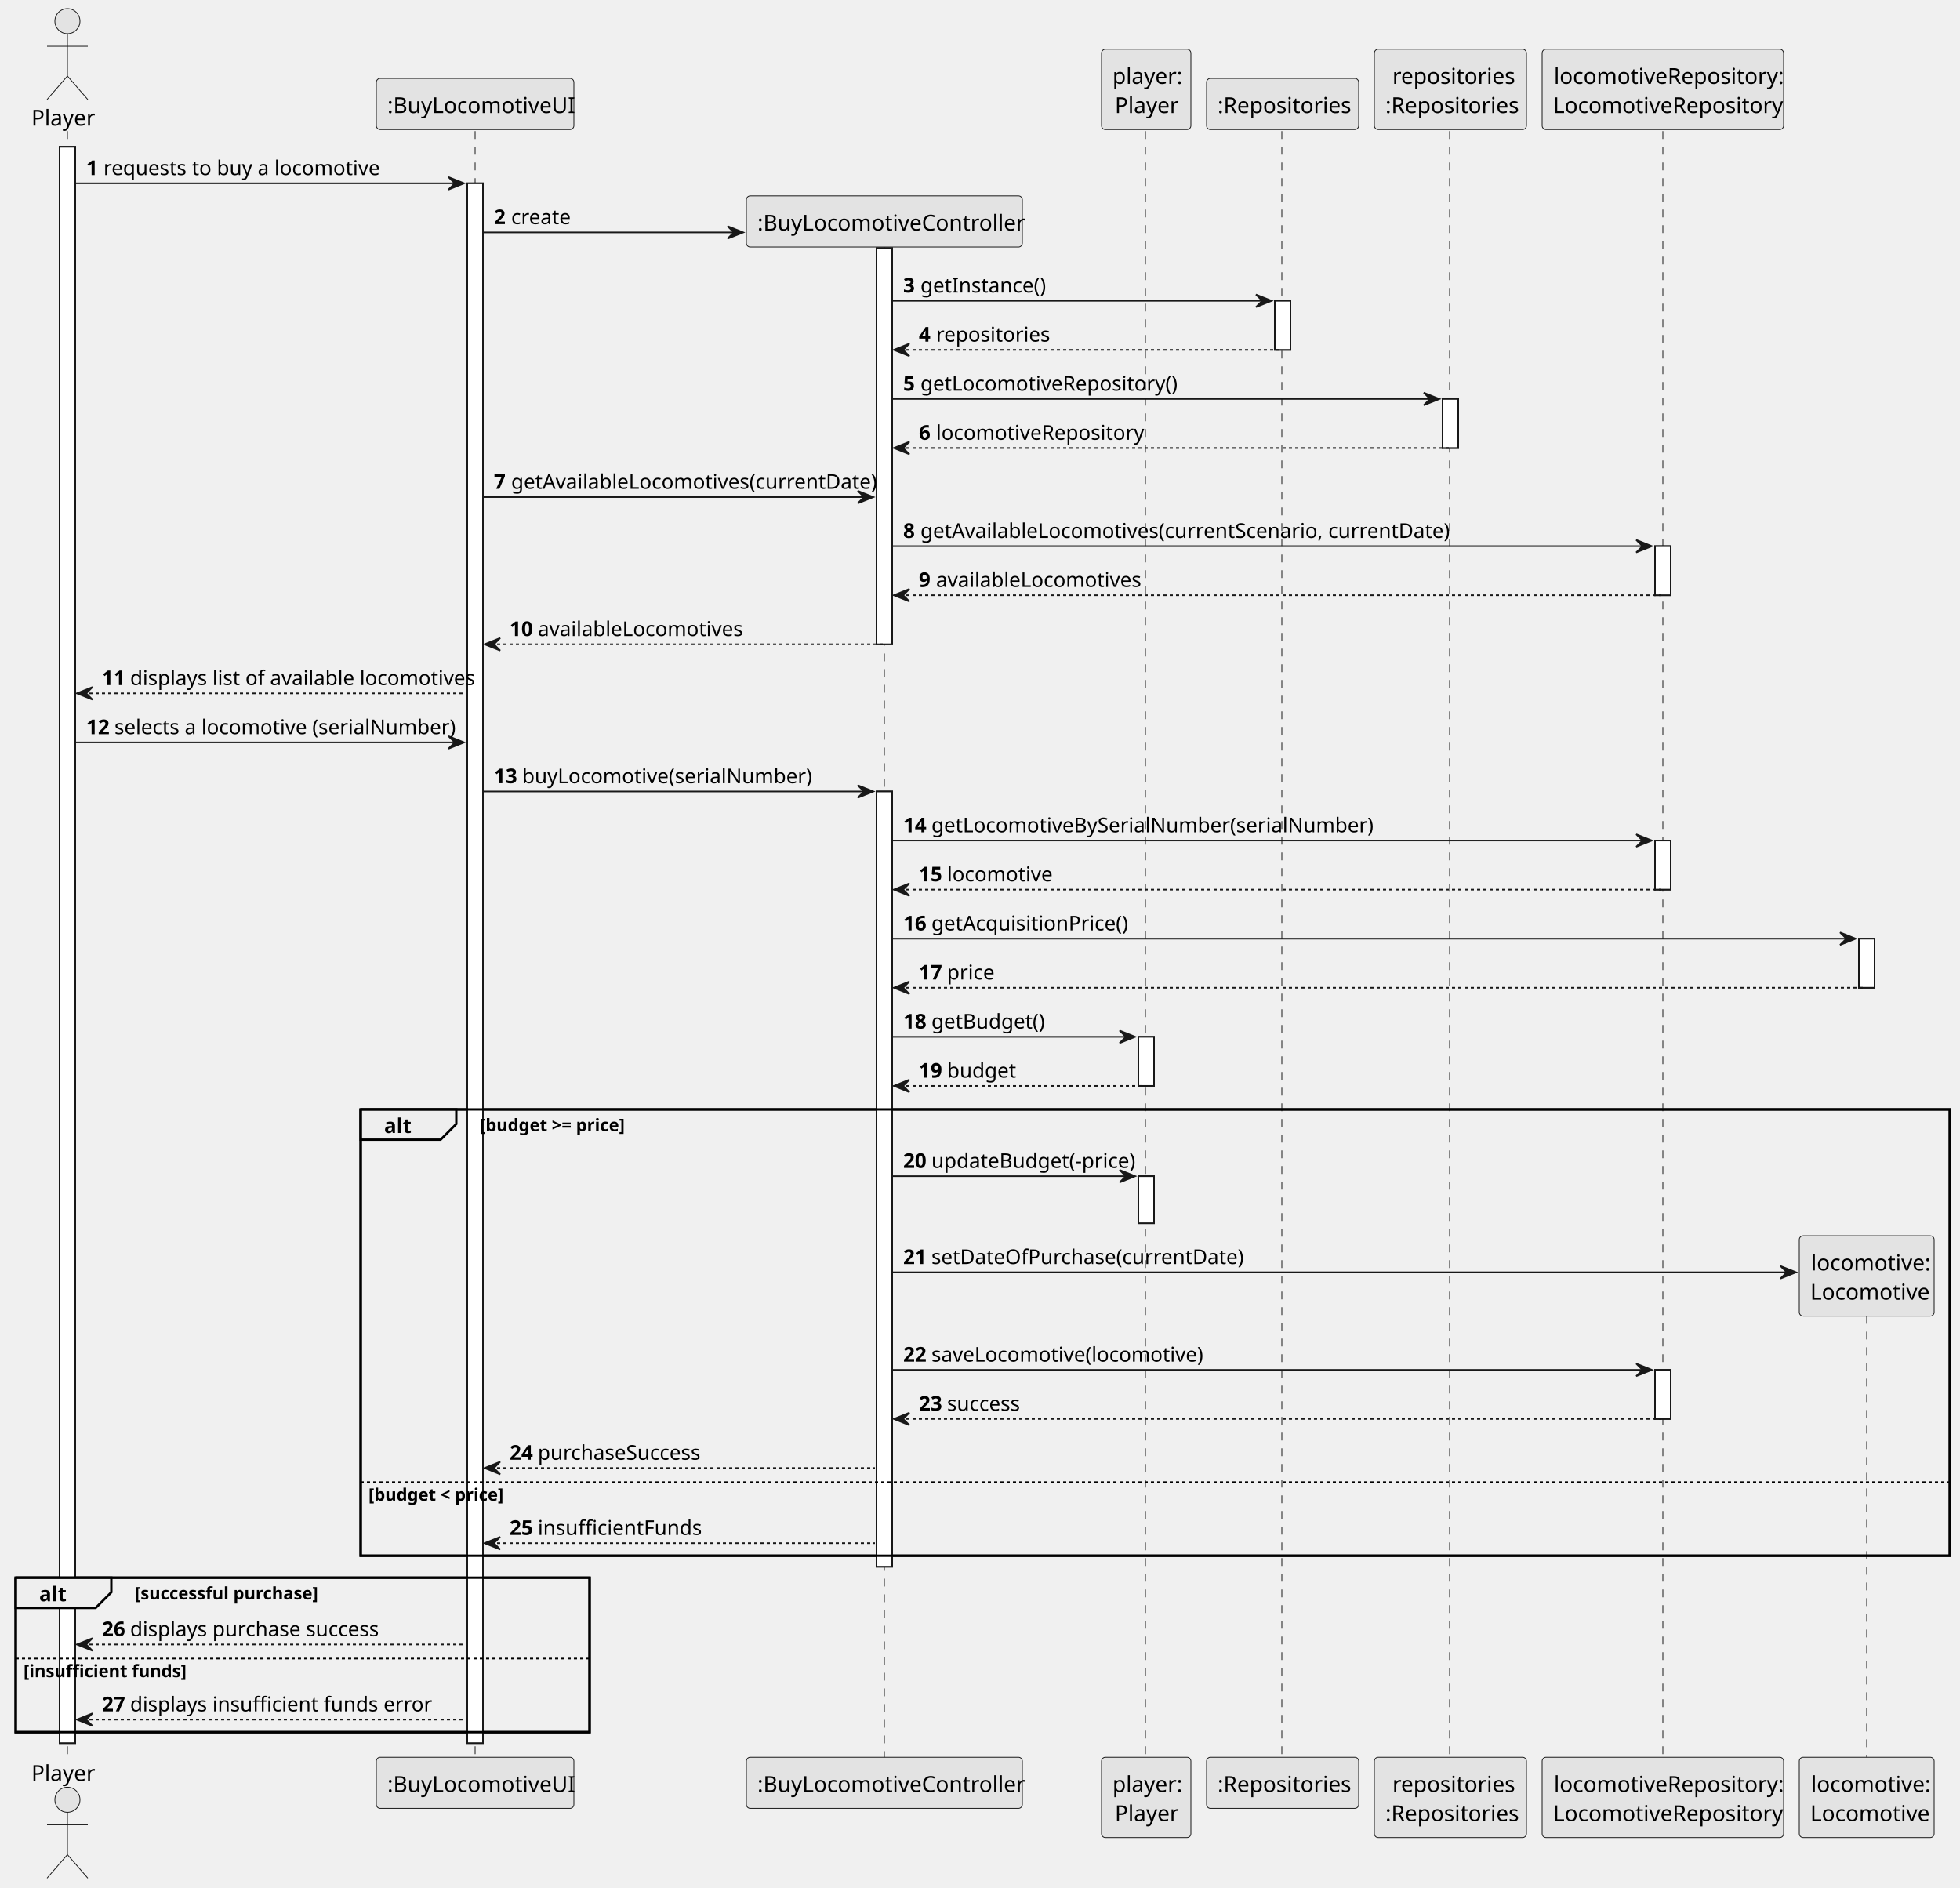
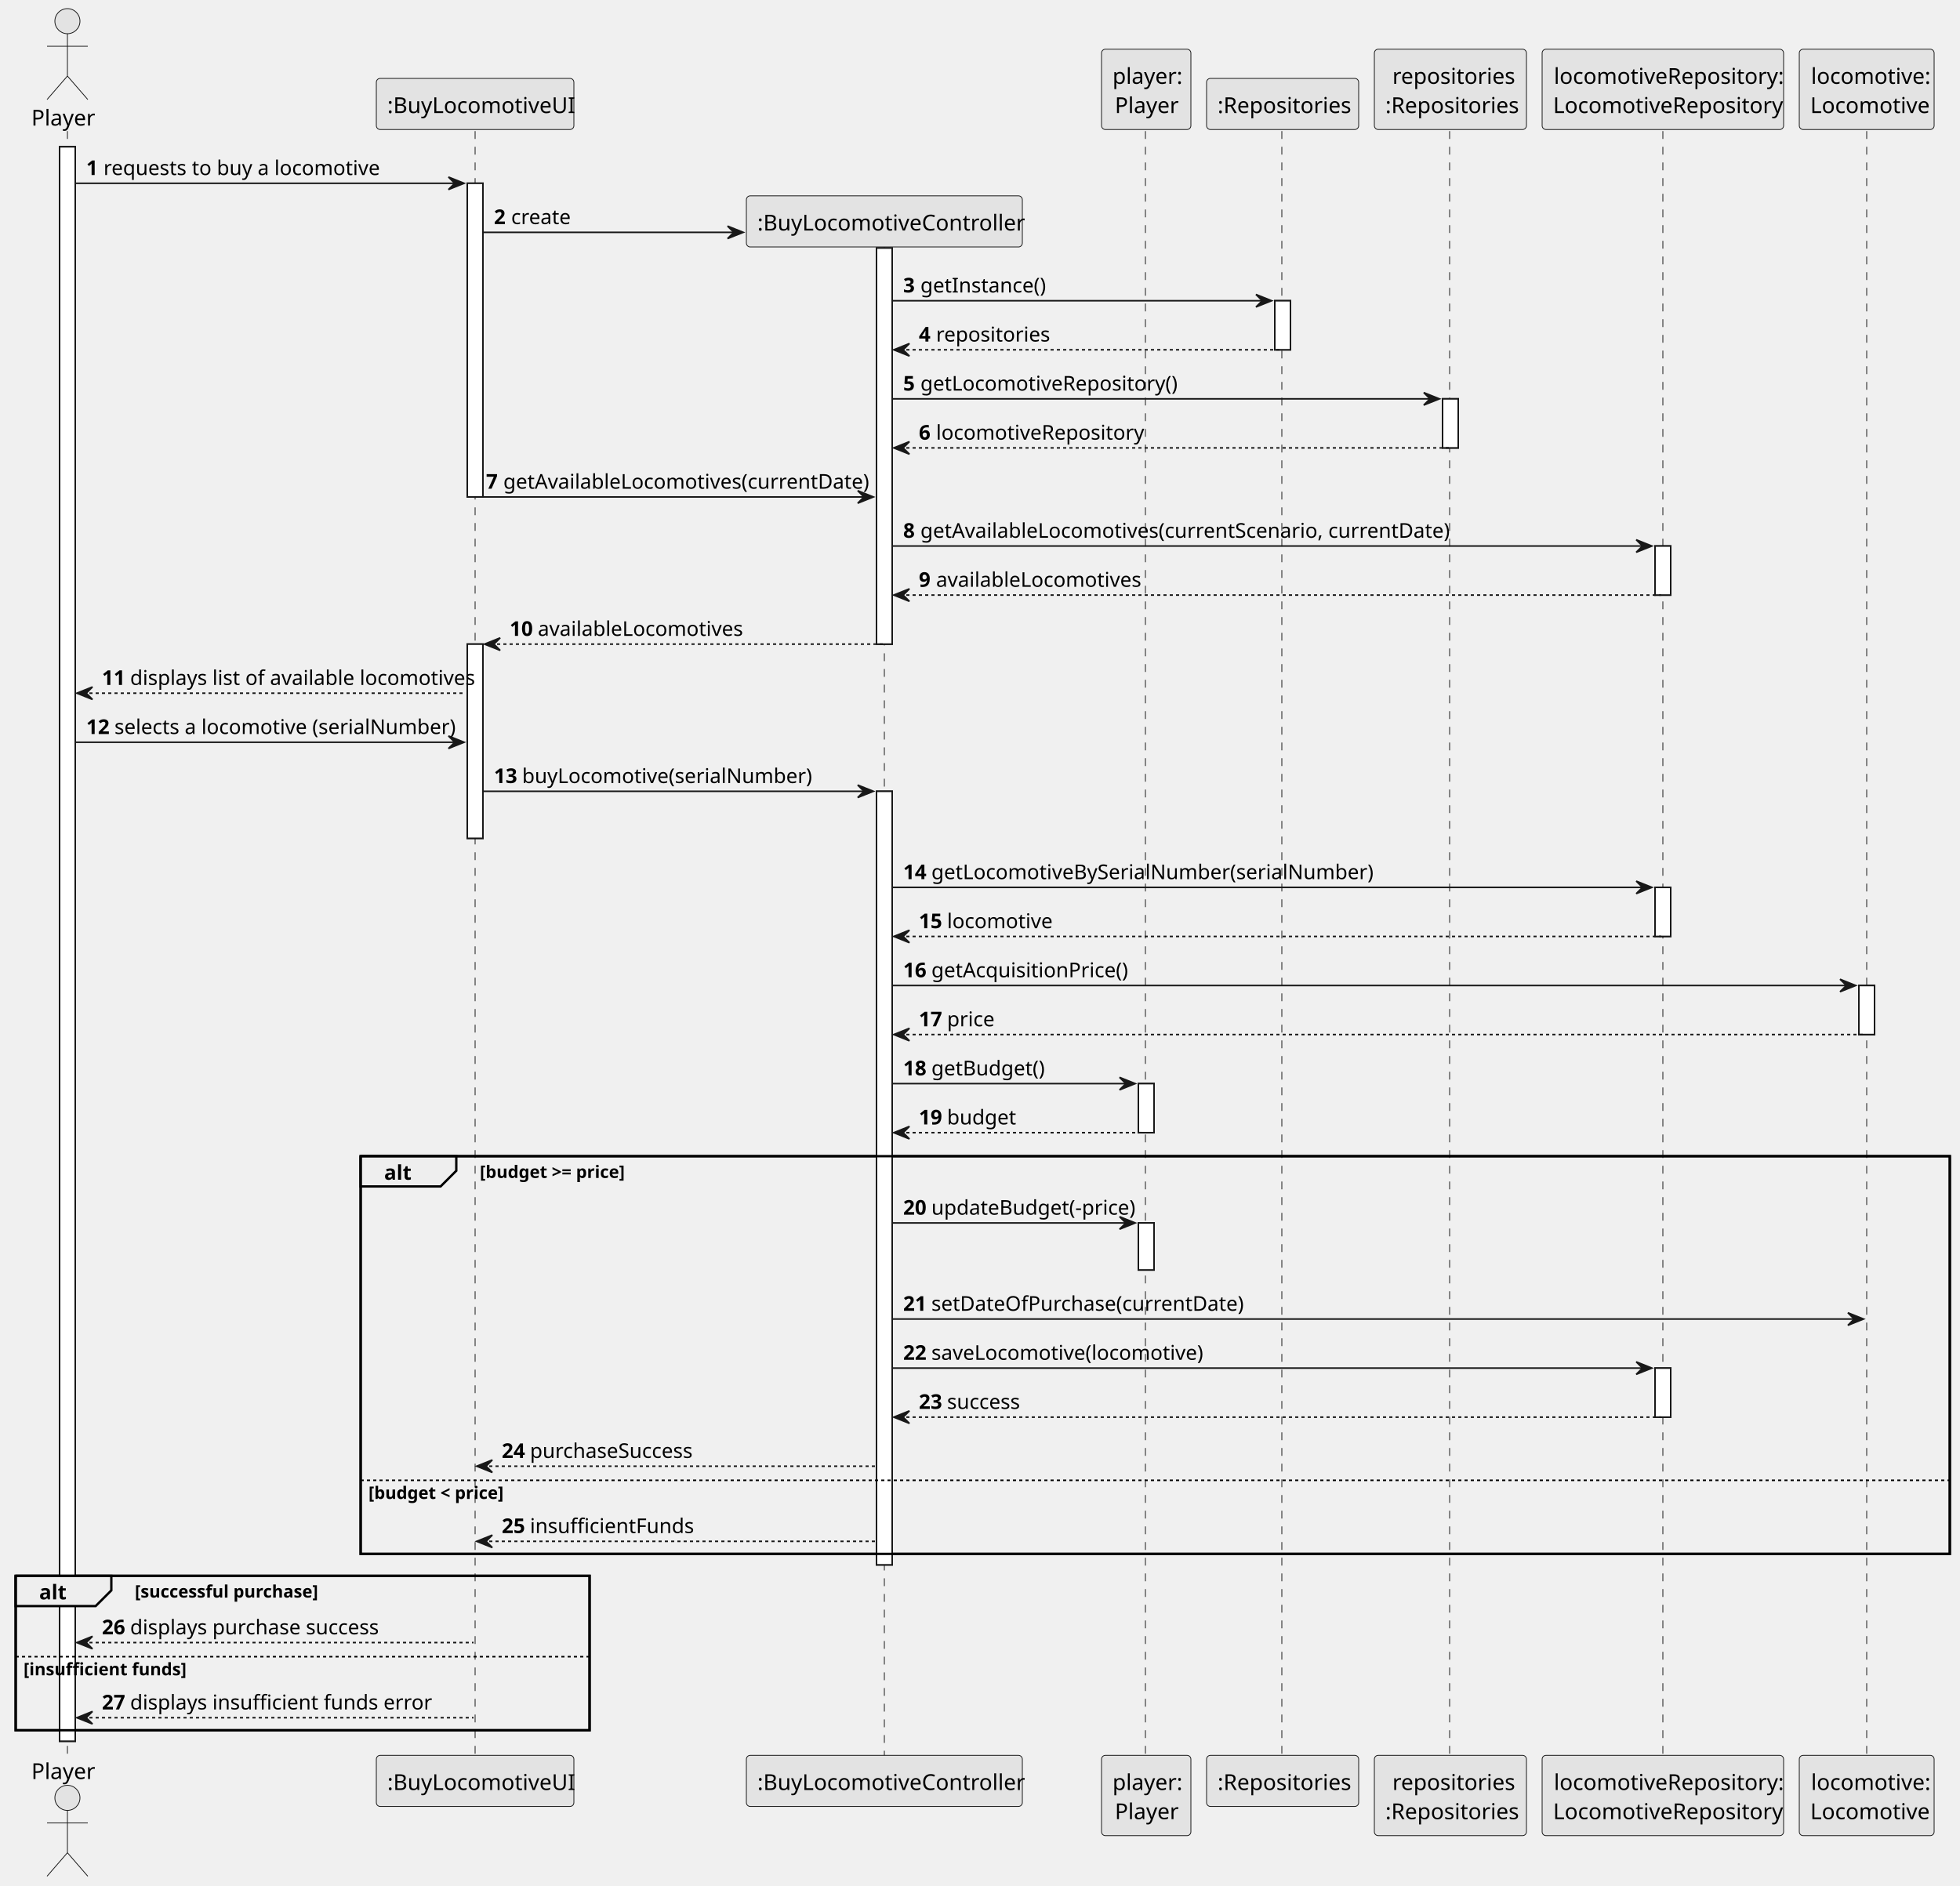
- <svg xmlns="http://www.w3.org/2000/svg" contentStyleType="text/css" height="1204px" preserveAspectRatio="none" style="width:1250px;height:1204px;background:#FFFFFF;" version="1.1" viewBox="0 0 1250 1204" width="1250px" zoomAndPan="magnify">
+ <svg xmlns="http://www.w3.org/2000/svg" contentStyleType="text/css" height="1203px" preserveAspectRatio="none" style="width:1250px;height:1203px;background:#FFFFFF;" version="1.1" viewBox="0 0 1250 1203" width="1250px" zoomAndPan="magnify">
  <defs />
  <g>
-     <rect fill="#FFFFFF" height="1017.982" style="stroke:#181818;stroke-width:1.0;" width="10" x="38" y="93.621" />
-     <rect fill="#FFFFFF" height="994.691" style="stroke:#181818;stroke-width:1.0;" width="10" x="298" y="116.912" />
+     <rect fill="#FFFFFF" height="1017.031" style="stroke:#181818;stroke-width:1.0;" width="10" x="38" y="93.621" />
+     <rect fill="#FFFFFF" height="200.076" style="stroke:#181818;stroke-width:1.0;" width="10" x="298" y="116.912" />
+     <rect fill="#FFFFFF" height="123.873" style="stroke:#181818;stroke-width:1.0;" width="10" x="298" y="410.861" />
    <rect fill="#FFFFFF" height="252.658" style="stroke:#181818;stroke-width:1.0;" width="10" x="559" y="158.203" />
-     <rect fill="#FFFFFF" height="494.365" style="stroke:#181818;stroke-width:1.0;" width="10" x="559" y="504.734" />
-     <rect fill="#FFFFFF" height="31.291" style="stroke:#181818;stroke-width:1.0;" width="10" x="726" y="661.189" />
-     <rect fill="#FFFFFF" height="30" style="stroke:#181818;stroke-width:1.0;" width="10" x="726" y="750.062" />
+     <rect fill="#FFFFFF" height="493.414" style="stroke:#181818;stroke-width:1.0;" width="10" x="559" y="504.734" />
+     <rect fill="#FFFFFF" height="31.291" style="stroke:#181818;stroke-width:1.0;" width="10" x="726" y="691.189" />
+     <rect fill="#FFFFFF" height="30" style="stroke:#181818;stroke-width:1.0;" width="10" x="726" y="780.062" />
    <rect fill="#FFFFFF" height="31.291" style="stroke:#181818;stroke-width:1.0;" width="10" x="813" y="191.824" />
    <rect fill="#FFFFFF" height="31.291" style="stroke:#181818;stroke-width:1.0;" width="10" x="920" y="254.406" />
    <rect fill="#FFFFFF" height="31.291" style="stroke:#181818;stroke-width:1.0;" width="10" x="1055.5" y="348.279" />
-     <rect fill="#FFFFFF" height="31.291" style="stroke:#181818;stroke-width:1.0;" width="10" x="1055.5" y="536.025" />
-     <rect fill="#FFFFFF" height="31.291" style="stroke:#181818;stroke-width:1.0;" width="10" x="1055.5" y="873.596" />
-     <rect fill="#FFFFFF" height="31.291" style="stroke:#181818;stroke-width:1.0;" width="10" x="1185.5" y="598.607" />
-     <rect fill="none" height="284.619" style="stroke:#000000;stroke-width:1.5;" width="1013.5" x="230" y="707.481" />
-     <rect fill="none" height="98.504" style="stroke:#000000;stroke-width:1.5;" width="366" x="10" y="1006.1" />
-     <line style="stroke:#181818;stroke-width:0.5;stroke-dasharray:5.0,5.0;" x1="43" x2="43" y1="83.621" y2="1121.603" />
-     <line style="stroke:#181818;stroke-width:0.5;stroke-dasharray:5.0,5.0;" x1="303" x2="303" y1="83.621" y2="1121.603" />
-     <line style="stroke:#181818;stroke-width:0.5;stroke-dasharray:5.0,5.0;" x1="564" x2="564" y1="156.723" y2="1121.603" />
-     <line style="stroke:#181818;stroke-width:0.5;stroke-dasharray:5.0,5.0;" x1="730.5" x2="730.5" y1="83.621" y2="1121.603" />
-     <line style="stroke:#181818;stroke-width:0.5;stroke-dasharray:5.0,5.0;" x1="817.5" x2="817.5" y1="83.621" y2="1121.603" />
-     <line style="stroke:#181818;stroke-width:0.5;stroke-dasharray:5.0,5.0;" x1="924.5" x2="924.5" y1="83.621" y2="1121.603" />
-     <line style="stroke:#181818;stroke-width:0.5;stroke-dasharray:5.0,5.0;" x1="1060.5" x2="1060.5" y1="83.621" y2="1121.603" />
-     <line style="stroke:#181818;stroke-width:0.5;stroke-dasharray:5.0,5.0;" x1="1190.5" x2="1190.5" y1="829.184" y2="1121.603" />
+     <rect fill="#FFFFFF" height="31.291" style="stroke:#181818;stroke-width:1.0;" width="10" x="1055.5" y="566.025" />
+     <rect fill="#FFFFFF" height="31.291" style="stroke:#181818;stroke-width:1.0;" width="10" x="1055.5" y="872.644" />
+     <rect fill="#FFFFFF" height="31.291" style="stroke:#181818;stroke-width:1.0;" width="10" x="1185.5" y="628.607" />
+     <rect fill="none" height="253.668" style="stroke:#000000;stroke-width:1.5;" width="1013.5" x="230" y="737.481" />
+     <rect fill="none" height="98.504" style="stroke:#000000;stroke-width:1.5;" width="366" x="10" y="1005.148" />
+     <line style="stroke:#181818;stroke-width:0.5;stroke-dasharray:5.0,5.0;" x1="43" x2="43" y1="83.621" y2="1120.652" />
+     <line style="stroke:#181818;stroke-width:0.5;stroke-dasharray:5.0,5.0;" x1="303" x2="303" y1="83.621" y2="1120.652" />
+     <line style="stroke:#181818;stroke-width:0.5;stroke-dasharray:5.0,5.0;" x1="564" x2="564" y1="156.723" y2="1120.652" />
+     <line style="stroke:#181818;stroke-width:0.5;stroke-dasharray:5.0,5.0;" x1="730.5" x2="730.5" y1="83.621" y2="1120.652" />
+     <line style="stroke:#181818;stroke-width:0.5;stroke-dasharray:5.0,5.0;" x1="817.5" x2="817.5" y1="83.621" y2="1120.652" />
+     <line style="stroke:#181818;stroke-width:0.5;stroke-dasharray:5.0,5.0;" x1="924.5" x2="924.5" y1="83.621" y2="1120.652" />
+     <line style="stroke:#181818;stroke-width:0.5;stroke-dasharray:5.0,5.0;" x1="1060.5" x2="1060.5" y1="83.621" y2="1120.652" />
+     <line style="stroke:#181818;stroke-width:0.5;stroke-dasharray:5.0,5.0;" x1="1190.5" x2="1190.5" y1="83.621" y2="1120.652" />
    <text fill="#000000" font-family="sans-serif" font-size="14" lengthAdjust="spacing" textLength="40" x="20" y="80.107">Player</text>
    <ellipse cx="43" cy="13.5" fill="#E3E3E3" rx="8" ry="8" style="stroke:#181818;stroke-width:0.5;" />
    <path d="M43,21.5 L43,48.5 M30,29.5 L56,29.5 M43,48.5 L30,63.5 M43,48.5 L56,63.5 " fill="none" style="stroke:#181818;stroke-width:0.5;" />
-     <text fill="#000000" font-family="sans-serif" font-size="14" lengthAdjust="spacing" textLength="40" x="20" y="1135.711">Player</text>
-     <ellipse cx="43" cy="1147.725" fill="#E3E3E3" rx="8" ry="8" style="stroke:#181818;stroke-width:0.5;" />
-     <path d="M43,1155.725 L43,1182.725 M30,1163.725 L56,1163.725 M43,1182.725 L30,1197.725 M43,1182.725 L56,1197.725 " fill="none" style="stroke:#181818;stroke-width:0.5;" />
+     <text fill="#000000" font-family="sans-serif" font-size="14" lengthAdjust="spacing" textLength="40" x="20" y="1134.76">Player</text>
+     <ellipse cx="43" cy="1146.773" fill="#E3E3E3" rx="8" ry="8" style="stroke:#181818;stroke-width:0.5;" />
+     <path d="M43,1154.773 L43,1181.773 M30,1162.773 L56,1162.773 M43,1181.773 L30,1196.773 M43,1181.773 L56,1196.773 " fill="none" style="stroke:#181818;stroke-width:0.5;" />
    <rect fill="#E3E3E3" height="32.621" rx="2.5" ry="2.5" style="stroke:#181818;stroke-width:0.5;" width="126" x="240" y="50" />
    <text fill="#000000" font-family="sans-serif" font-size="14" lengthAdjust="spacing" textLength="112" x="247" y="72.107">:BuyLocomotiveUI</text>
-     <rect fill="#E3E3E3" height="32.621" rx="2.5" ry="2.5" style="stroke:#181818;stroke-width:0.5;" width="126" x="240" y="1120.603" />
-     <text fill="#000000" font-family="sans-serif" font-size="14" lengthAdjust="spacing" textLength="112" x="247" y="1142.711">:BuyLocomotiveUI</text>
-     <rect fill="#E3E3E3" height="32.621" rx="2.5" ry="2.5" style="stroke:#181818;stroke-width:0.5;" width="176" x="476" y="1120.603" />
-     <text fill="#000000" font-family="sans-serif" font-size="14" lengthAdjust="spacing" textLength="162" x="483" y="1142.711">:BuyLocomotiveController</text>
+     <rect fill="#E3E3E3" height="32.621" rx="2.5" ry="2.5" style="stroke:#181818;stroke-width:0.5;" width="126" x="240" y="1119.652" />
+     <text fill="#000000" font-family="sans-serif" font-size="14" lengthAdjust="spacing" textLength="112" x="247" y="1141.76">:BuyLocomotiveUI</text>
+     <rect fill="#E3E3E3" height="32.621" rx="2.5" ry="2.5" style="stroke:#181818;stroke-width:0.5;" width="176" x="476" y="1119.652" />
+     <text fill="#000000" font-family="sans-serif" font-size="14" lengthAdjust="spacing" textLength="162" x="483" y="1141.76">:BuyLocomotiveController</text>
    <rect fill="#E3E3E3" height="51.242" rx="2.5" ry="2.5" style="stroke:#181818;stroke-width:0.5;" width="57" x="702.5" y="31.379" />
    <text fill="#000000" font-family="sans-serif" font-size="14" lengthAdjust="spacing" textLength="43" x="709.5" y="53.486">player:</text>
    <text fill="#000000" font-family="sans-serif" font-size="14" lengthAdjust="spacing" textLength="40" x="711" y="72.107">Player</text>
-     <rect fill="#E3E3E3" height="51.242" rx="2.5" ry="2.5" style="stroke:#181818;stroke-width:0.5;" width="57" x="702.5" y="1120.603" />
-     <text fill="#000000" font-family="sans-serif" font-size="14" lengthAdjust="spacing" textLength="43" x="709.5" y="1142.711">player:</text>
-     <text fill="#000000" font-family="sans-serif" font-size="14" lengthAdjust="spacing" textLength="40" x="711" y="1161.332">Player</text>
+     <rect fill="#E3E3E3" height="51.242" rx="2.5" ry="2.5" style="stroke:#181818;stroke-width:0.5;" width="57" x="702.5" y="1119.652" />
+     <text fill="#000000" font-family="sans-serif" font-size="14" lengthAdjust="spacing" textLength="43" x="709.5" y="1141.76">player:</text>
+     <text fill="#000000" font-family="sans-serif" font-size="14" lengthAdjust="spacing" textLength="40" x="711" y="1160.381">Player</text>
    <rect fill="#E3E3E3" height="32.621" rx="2.5" ry="2.5" style="stroke:#181818;stroke-width:0.5;" width="97" x="769.5" y="50" />
    <text fill="#000000" font-family="sans-serif" font-size="14" lengthAdjust="spacing" textLength="83" x="776.5" y="72.107">:Repositories</text>
-     <rect fill="#E3E3E3" height="32.621" rx="2.5" ry="2.5" style="stroke:#181818;stroke-width:0.5;" width="97" x="769.5" y="1120.603" />
-     <text fill="#000000" font-family="sans-serif" font-size="14" lengthAdjust="spacing" textLength="83" x="776.5" y="1142.711">:Repositories</text>
+     <rect fill="#E3E3E3" height="32.621" rx="2.5" ry="2.5" style="stroke:#181818;stroke-width:0.5;" width="97" x="769.5" y="1119.652" />
+     <text fill="#000000" font-family="sans-serif" font-size="14" lengthAdjust="spacing" textLength="83" x="776.5" y="1141.76">:Repositories</text>
    <rect fill="#E3E3E3" height="51.242" rx="2.5" ry="2.5" style="stroke:#181818;stroke-width:0.5;" width="97" x="876.5" y="31.379" />
    <text fill="#000000" font-family="sans-serif" font-size="14" lengthAdjust="spacing" textLength="74" x="888" y="53.486">repositories</text>
    <text fill="#000000" font-family="sans-serif" font-size="14" lengthAdjust="spacing" textLength="83" x="883.5" y="72.107">:Repositories</text>
-     <rect fill="#E3E3E3" height="51.242" rx="2.5" ry="2.5" style="stroke:#181818;stroke-width:0.5;" width="97" x="876.5" y="1120.603" />
-     <text fill="#000000" font-family="sans-serif" font-size="14" lengthAdjust="spacing" textLength="74" x="888" y="1142.711">repositories</text>
-     <text fill="#000000" font-family="sans-serif" font-size="14" lengthAdjust="spacing" textLength="83" x="883.5" y="1161.332">:Repositories</text>
+     <rect fill="#E3E3E3" height="51.242" rx="2.5" ry="2.5" style="stroke:#181818;stroke-width:0.5;" width="97" x="876.5" y="1119.652" />
+     <text fill="#000000" font-family="sans-serif" font-size="14" lengthAdjust="spacing" textLength="74" x="888" y="1141.76">repositories</text>
+     <text fill="#000000" font-family="sans-serif" font-size="14" lengthAdjust="spacing" textLength="83" x="883.5" y="1160.381">:Repositories</text>
    <rect fill="#E3E3E3" height="51.242" rx="2.5" ry="2.5" style="stroke:#181818;stroke-width:0.5;" width="154" x="983.5" y="31.379" />
    <text fill="#000000" font-family="sans-serif" font-size="14" lengthAdjust="spacing" textLength="139" x="991" y="53.486">locomotiveRepository:</text>
    <text fill="#000000" font-family="sans-serif" font-size="14" lengthAdjust="spacing" textLength="140" x="990.5" y="72.107">LocomotiveRepository</text>
-     <rect fill="#E3E3E3" height="51.242" rx="2.5" ry="2.5" style="stroke:#181818;stroke-width:0.5;" width="154" x="983.5" y="1120.603" />
-     <text fill="#000000" font-family="sans-serif" font-size="14" lengthAdjust="spacing" textLength="139" x="991" y="1142.711">locomotiveRepository:</text>
-     <text fill="#000000" font-family="sans-serif" font-size="14" lengthAdjust="spacing" textLength="140" x="990.5" y="1161.332">LocomotiveRepository</text>
-     <rect fill="#E3E3E3" height="51.242" rx="2.5" ry="2.5" style="stroke:#181818;stroke-width:0.5;" width="86" x="1147.5" y="1120.603" />
-     <text fill="#000000" font-family="sans-serif" font-size="14" lengthAdjust="spacing" textLength="71" x="1155" y="1142.711">locomotive:</text>
-     <text fill="#000000" font-family="sans-serif" font-size="14" lengthAdjust="spacing" textLength="72" x="1154.5" y="1161.332">Locomotive</text>
-     <rect fill="#FFFFFF" height="1017.982" style="stroke:#181818;stroke-width:1.0;" width="10" x="38" y="93.621" />
-     <rect fill="#FFFFFF" height="994.691" style="stroke:#181818;stroke-width:1.0;" width="10" x="298" y="116.912" />
+     <rect fill="#E3E3E3" height="51.242" rx="2.5" ry="2.5" style="stroke:#181818;stroke-width:0.5;" width="154" x="983.5" y="1119.652" />
+     <text fill="#000000" font-family="sans-serif" font-size="14" lengthAdjust="spacing" textLength="139" x="991" y="1141.76">locomotiveRepository:</text>
+     <text fill="#000000" font-family="sans-serif" font-size="14" lengthAdjust="spacing" textLength="140" x="990.5" y="1160.381">LocomotiveRepository</text>
+     <rect fill="#E3E3E3" height="51.242" rx="2.5" ry="2.5" style="stroke:#181818;stroke-width:0.5;" width="86" x="1147.5" y="31.379" />
+     <text fill="#000000" font-family="sans-serif" font-size="14" lengthAdjust="spacing" textLength="71" x="1155" y="53.486">locomotive:</text>
+     <text fill="#000000" font-family="sans-serif" font-size="14" lengthAdjust="spacing" textLength="72" x="1154.5" y="72.107">Locomotive</text>
+     <rect fill="#E3E3E3" height="51.242" rx="2.5" ry="2.5" style="stroke:#181818;stroke-width:0.5;" width="86" x="1147.5" y="1119.652" />
+     <text fill="#000000" font-family="sans-serif" font-size="14" lengthAdjust="spacing" textLength="71" x="1155" y="1141.76">locomotive:</text>
+     <text fill="#000000" font-family="sans-serif" font-size="14" lengthAdjust="spacing" textLength="72" x="1154.5" y="1160.381">Locomotive</text>
+     <rect fill="#FFFFFF" height="1017.031" style="stroke:#181818;stroke-width:1.0;" width="10" x="38" y="93.621" />
+     <rect fill="#FFFFFF" height="200.076" style="stroke:#181818;stroke-width:1.0;" width="10" x="298" y="116.912" />
+     <rect fill="#FFFFFF" height="123.873" style="stroke:#181818;stroke-width:1.0;" width="10" x="298" y="410.861" />
    <rect fill="#FFFFFF" height="252.658" style="stroke:#181818;stroke-width:1.0;" width="10" x="559" y="158.203" />
-     <rect fill="#FFFFFF" height="494.365" style="stroke:#181818;stroke-width:1.0;" width="10" x="559" y="504.734" />
-     <rect fill="#FFFFFF" height="31.291" style="stroke:#181818;stroke-width:1.0;" width="10" x="726" y="661.189" />
-     <rect fill="#FFFFFF" height="30" style="stroke:#181818;stroke-width:1.0;" width="10" x="726" y="750.062" />
+     <rect fill="#FFFFFF" height="493.414" style="stroke:#181818;stroke-width:1.0;" width="10" x="559" y="504.734" />
+     <rect fill="#FFFFFF" height="31.291" style="stroke:#181818;stroke-width:1.0;" width="10" x="726" y="691.189" />
+     <rect fill="#FFFFFF" height="30" style="stroke:#181818;stroke-width:1.0;" width="10" x="726" y="780.062" />
    <rect fill="#FFFFFF" height="31.291" style="stroke:#181818;stroke-width:1.0;" width="10" x="813" y="191.824" />
    <rect fill="#FFFFFF" height="31.291" style="stroke:#181818;stroke-width:1.0;" width="10" x="920" y="254.406" />
    <rect fill="#FFFFFF" height="31.291" style="stroke:#181818;stroke-width:1.0;" width="10" x="1055.5" y="348.279" />
-     <rect fill="#FFFFFF" height="31.291" style="stroke:#181818;stroke-width:1.0;" width="10" x="1055.5" y="536.025" />
-     <rect fill="#FFFFFF" height="31.291" style="stroke:#181818;stroke-width:1.0;" width="10" x="1055.5" y="873.596" />
-     <rect fill="#FFFFFF" height="31.291" style="stroke:#181818;stroke-width:1.0;" width="10" x="1185.5" y="598.607" />
+     <rect fill="#FFFFFF" height="31.291" style="stroke:#181818;stroke-width:1.0;" width="10" x="1055.5" y="566.025" />
+     <rect fill="#FFFFFF" height="31.291" style="stroke:#181818;stroke-width:1.0;" width="10" x="1055.5" y="872.644" />
+     <rect fill="#FFFFFF" height="31.291" style="stroke:#181818;stroke-width:1.0;" width="10" x="1185.5" y="628.607" />
    <polygon fill="#181818" points="286,112.912,296,116.912,286,120.912,290,116.912" style="stroke:#181818;stroke-width:1.0;" />
    <line style="stroke:#181818;stroke-width:1.0;" x1="48" x2="292" y1="116.912" y2="116.912" />
    <text fill="#000000" font-family="sans-serif" font-size="13" font-weight="bold" lengthAdjust="spacing" textLength="7" x="55" y="111.649">1</text>
    <text fill="#000000" font-family="sans-serif" font-size="13" lengthAdjust="spacing" textLength="166" x="66" y="111.649">requests to buy a locomotive</text>
    <polygon fill="#181818" points="464,144.203,474,148.203,464,152.203,468,148.203" style="stroke:#181818;stroke-width:1.0;" />
    <line style="stroke:#181818;stroke-width:1.0;" x1="308" x2="470" y1="148.203" y2="148.203" />
    <text fill="#000000" font-family="sans-serif" font-size="13" font-weight="bold" lengthAdjust="spacing" textLength="7" x="315" y="142.94">2</text>
    <text fill="#000000" font-family="sans-serif" font-size="13" lengthAdjust="spacing" textLength="36" x="326" y="142.94">create</text>
    <rect fill="#E3E3E3" height="32.621" rx="2.5" ry="2.5" style="stroke:#181818;stroke-width:0.5;" width="176" x="476" y="124.912" />
    <text fill="#000000" font-family="sans-serif" font-size="14" lengthAdjust="spacing" textLength="162" x="483" y="147.019">:BuyLocomotiveController</text>
    <polygon fill="#181818" points="801,187.824,811,191.824,801,195.824,805,191.824" style="stroke:#181818;stroke-width:1.0;" />
    <line style="stroke:#181818;stroke-width:1.0;" x1="569" x2="807" y1="191.824" y2="191.824" />
    <text fill="#000000" font-family="sans-serif" font-size="13" font-weight="bold" lengthAdjust="spacing" textLength="7" x="576" y="186.561">3</text>
    <text fill="#000000" font-family="sans-serif" font-size="13" lengthAdjust="spacing" textLength="75" x="587" y="186.561">getInstance()</text>
    <polygon fill="#181818" points="580,219.115,570,223.115,580,227.115,576,223.115" style="stroke:#181818;stroke-width:1.0;" />
    <line style="stroke:#181818;stroke-width:1.0;stroke-dasharray:2.0,2.0;" x1="574" x2="817" y1="223.115" y2="223.115" />
    <text fill="#000000" font-family="sans-serif" font-size="13" font-weight="bold" lengthAdjust="spacing" textLength="7" x="586" y="217.852">4</text>
    <text fill="#000000" font-family="sans-serif" font-size="13" lengthAdjust="spacing" textLength="67" x="597" y="217.852">repositories</text>
    <polygon fill="#181818" points="908,250.406,918,254.406,908,258.406,912,254.406" style="stroke:#181818;stroke-width:1.0;" />
    <line style="stroke:#181818;stroke-width:1.0;" x1="569" x2="914" y1="254.406" y2="254.406" />
    <text fill="#000000" font-family="sans-serif" font-size="13" font-weight="bold" lengthAdjust="spacing" textLength="7" x="576" y="249.144">5</text>
    <text fill="#000000" font-family="sans-serif" font-size="13" lengthAdjust="spacing" textLength="153" x="587" y="249.144">getLocomotiveRepository()</text>
    <polygon fill="#181818" points="580,281.697,570,285.697,580,289.697,576,285.697" style="stroke:#181818;stroke-width:1.0;" />
    <line style="stroke:#181818;stroke-width:1.0;stroke-dasharray:2.0,2.0;" x1="574" x2="924" y1="285.697" y2="285.697" />
    <text fill="#000000" font-family="sans-serif" font-size="13" font-weight="bold" lengthAdjust="spacing" textLength="7" x="586" y="280.435">6</text>
    <text fill="#000000" font-family="sans-serif" font-size="13" lengthAdjust="spacing" textLength="123" x="597" y="280.435">locomotiveRepository</text>
    <polygon fill="#181818" points="547,312.988,557,316.988,547,320.988,551,316.988" style="stroke:#181818;stroke-width:1.0;" />
-     <line style="stroke:#181818;stroke-width:1.0;" x1="308" x2="553" y1="316.988" y2="316.988" />
-     <text fill="#000000" font-family="sans-serif" font-size="13" font-weight="bold" lengthAdjust="spacing" textLength="7" x="315" y="311.726">7</text>
-     <text fill="#000000" font-family="sans-serif" font-size="13" lengthAdjust="spacing" textLength="216" x="326" y="311.726">getAvailableLocomotives(currentDate)</text>
+     <line style="stroke:#181818;stroke-width:1.0;" x1="303" x2="553" y1="316.988" y2="316.988" />
+     <text fill="#000000" font-family="sans-serif" font-size="13" font-weight="bold" lengthAdjust="spacing" textLength="7" x="310" y="311.726">7</text>
+     <text fill="#000000" font-family="sans-serif" font-size="13" lengthAdjust="spacing" textLength="216" x="321" y="311.726">getAvailableLocomotives(currentDate)</text>
    <polygon fill="#181818" points="1043.5,344.279,1053.5,348.279,1043.5,352.279,1047.5,348.279" style="stroke:#181818;stroke-width:1.0;" />
    <line style="stroke:#181818;stroke-width:1.0;" x1="569" x2="1049.5" y1="348.279" y2="348.279" />
    <text fill="#000000" font-family="sans-serif" font-size="13" font-weight="bold" lengthAdjust="spacing" textLength="7" x="576" y="343.017">8</text>
    <text fill="#000000" font-family="sans-serif" font-size="13" lengthAdjust="spacing" textLength="315" x="587" y="343.017">getAvailableLocomotives(currentScenario, currentDate)</text>
    <polygon fill="#181818" points="580,375.57,570,379.57,580,383.57,576,379.57" style="stroke:#181818;stroke-width:1.0;" />
    <line style="stroke:#181818;stroke-width:1.0;stroke-dasharray:2.0,2.0;" x1="574" x2="1059.5" y1="379.57" y2="379.57" />
    <text fill="#000000" font-family="sans-serif" font-size="13" font-weight="bold" lengthAdjust="spacing" textLength="7" x="586" y="374.308">9</text>
    <text fill="#000000" font-family="sans-serif" font-size="13" lengthAdjust="spacing" textLength="121" x="597" y="374.308">availableLocomotives</text>
    <polygon fill="#181818" points="319,406.861,309,410.861,319,414.861,315,410.861" style="stroke:#181818;stroke-width:1.0;" />
    <line style="stroke:#181818;stroke-width:1.0;stroke-dasharray:2.0,2.0;" x1="313" x2="563" y1="410.861" y2="410.861" />
    <text fill="#000000" font-family="sans-serif" font-size="13" font-weight="bold" lengthAdjust="spacing" textLength="14" x="325" y="405.599">10</text>
    <text fill="#000000" font-family="sans-serif" font-size="13" lengthAdjust="spacing" textLength="121" x="343" y="405.599">availableLocomotives</text>
    <polygon fill="#181818" points="59,438.152,49,442.152,59,446.152,55,442.152" style="stroke:#181818;stroke-width:1.0;" />
    <line style="stroke:#181818;stroke-width:1.0;stroke-dasharray:2.0,2.0;" x1="53" x2="297" y1="442.152" y2="442.152" />
    <text fill="#000000" font-family="sans-serif" font-size="13" font-weight="bold" lengthAdjust="spacing" textLength="14" x="65" y="436.89">11</text>
    <text fill="#000000" font-family="sans-serif" font-size="13" lengthAdjust="spacing" textLength="208" x="83" y="436.89">displays list of available locomotives</text>
    <polygon fill="#181818" points="286,469.443,296,473.443,286,477.443,290,473.443" style="stroke:#181818;stroke-width:1.0;" />
    <line style="stroke:#181818;stroke-width:1.0;" x1="48" x2="292" y1="473.443" y2="473.443" />
    <text fill="#000000" font-family="sans-serif" font-size="13" font-weight="bold" lengthAdjust="spacing" textLength="14" x="55" y="468.181">12</text>
    <text fill="#000000" font-family="sans-serif" font-size="13" lengthAdjust="spacing" textLength="206" x="73" y="468.181">selects a locomotive (serialNumber)</text>
    <polygon fill="#181818" points="547,500.734,557,504.734,547,508.734,551,504.734" style="stroke:#181818;stroke-width:1.0;" />
    <line style="stroke:#181818;stroke-width:1.0;" x1="308" x2="553" y1="504.734" y2="504.734" />
    <text fill="#000000" font-family="sans-serif" font-size="13" font-weight="bold" lengthAdjust="spacing" textLength="14" x="315" y="499.472">13</text>
    <text fill="#000000" font-family="sans-serif" font-size="13" lengthAdjust="spacing" textLength="170" x="333" y="499.472">buyLocomotive(serialNumber)</text>
-     <polygon fill="#181818" points="1043.5,532.025,1053.5,536.025,1043.5,540.025,1047.5,536.025" style="stroke:#181818;stroke-width:1.0;" />
-     <line style="stroke:#181818;stroke-width:1.0;" x1="569" x2="1049.5" y1="536.025" y2="536.025" />
-     <text fill="#000000" font-family="sans-serif" font-size="13" font-weight="bold" lengthAdjust="spacing" textLength="14" x="576" y="530.763">14</text>
-     <text fill="#000000" font-family="sans-serif" font-size="13" lengthAdjust="spacing" textLength="261" x="594" y="530.763">getLocomotiveBySerialNumber(serialNumber)</text>
-     <polygon fill="#181818" points="580,563.316,570,567.316,580,571.316,576,567.316" style="stroke:#181818;stroke-width:1.0;" />
-     <line style="stroke:#181818;stroke-width:1.0;stroke-dasharray:2.0,2.0;" x1="574" x2="1059.5" y1="567.316" y2="567.316" />
-     <text fill="#000000" font-family="sans-serif" font-size="13" font-weight="bold" lengthAdjust="spacing" textLength="14" x="586" y="562.054">15</text>
-     <text fill="#000000" font-family="sans-serif" font-size="13" lengthAdjust="spacing" textLength="61" x="604" y="562.054">locomotive</text>
-     <polygon fill="#181818" points="1173.5,594.607,1183.5,598.607,1173.5,602.607,1177.5,598.607" style="stroke:#181818;stroke-width:1.0;" />
-     <line style="stroke:#181818;stroke-width:1.0;" x1="569" x2="1179.5" y1="598.607" y2="598.607" />
-     <text fill="#000000" font-family="sans-serif" font-size="13" font-weight="bold" lengthAdjust="spacing" textLength="14" x="576" y="593.345">16</text>
-     <text fill="#000000" font-family="sans-serif" font-size="13" lengthAdjust="spacing" textLength="120" x="594" y="593.345">getAcquisitionPrice()</text>
-     <polygon fill="#181818" points="580,625.898,570,629.898,580,633.898,576,629.898" style="stroke:#181818;stroke-width:1.0;" />
-     <line style="stroke:#181818;stroke-width:1.0;stroke-dasharray:2.0,2.0;" x1="574" x2="1189.5" y1="629.898" y2="629.898" />
-     <text fill="#000000" font-family="sans-serif" font-size="13" font-weight="bold" lengthAdjust="spacing" textLength="14" x="586" y="624.636">17</text>
-     <text fill="#000000" font-family="sans-serif" font-size="13" lengthAdjust="spacing" textLength="28" x="604" y="624.636">price</text>
-     <polygon fill="#181818" points="714,657.189,724,661.189,714,665.189,718,661.189" style="stroke:#181818;stroke-width:1.0;" />
-     <line style="stroke:#181818;stroke-width:1.0;" x1="569" x2="720" y1="661.189" y2="661.189" />
-     <text fill="#000000" font-family="sans-serif" font-size="13" font-weight="bold" lengthAdjust="spacing" textLength="14" x="576" y="655.927">18</text>
-     <text fill="#000000" font-family="sans-serif" font-size="13" lengthAdjust="spacing" textLength="67" x="594" y="655.927">getBudget()</text>
-     <polygon fill="#181818" points="580,688.481,570,692.481,580,696.481,576,692.481" style="stroke:#181818;stroke-width:1.0;" />
-     <line style="stroke:#181818;stroke-width:1.0;stroke-dasharray:2.0,2.0;" x1="574" x2="730" y1="692.481" y2="692.481" />
-     <text fill="#000000" font-family="sans-serif" font-size="13" font-weight="bold" lengthAdjust="spacing" textLength="14" x="586" y="687.218">19</text>
-     <text fill="#000000" font-family="sans-serif" font-size="13" lengthAdjust="spacing" textLength="39" x="604" y="687.218">budget</text>
-     <path d="M230,707.481 L291,707.481 L291,716.771 L281,726.771 L230,726.771 L230,707.481 " fill="#EEEEEE" style="stroke:#000000;stroke-width:1.5;" />
-     <rect fill="none" height="284.619" style="stroke:#000000;stroke-width:1.5;" width="1013.5" x="230" y="707.481" />
-     <text fill="#000000" font-family="sans-serif" font-size="13" font-weight="bold" lengthAdjust="spacing" textLength="16" x="245" y="722.509">alt</text>
-     <text fill="#000000" font-family="sans-serif" font-size="11" font-weight="bold" lengthAdjust="spacing" textLength="93" x="306" y="721.351">[budget &gt;= price]</text>
-     <polygon fill="#181818" points="714,746.062,724,750.062,714,754.062,718,750.062" style="stroke:#181818;stroke-width:1.0;" />
-     <line style="stroke:#181818;stroke-width:1.0;" x1="569" x2="720" y1="750.062" y2="750.062" />
-     <text fill="#000000" font-family="sans-serif" font-size="13" font-weight="bold" lengthAdjust="spacing" textLength="14" x="576" y="744.8">20</text>
-     <text fill="#000000" font-family="sans-serif" font-size="13" lengthAdjust="spacing" textLength="120" x="594" y="744.8">updateBudget(-price)</text>
-     <polygon fill="#181818" points="1135.5,807.354,1145.5,811.354,1135.5,815.354,1139.5,811.354" style="stroke:#181818;stroke-width:1.0;" />
-     <line style="stroke:#181818;stroke-width:1.0;" x1="569" x2="1141.5" y1="811.354" y2="811.354" />
-     <text fill="#000000" font-family="sans-serif" font-size="13" font-weight="bold" lengthAdjust="spacing" textLength="14" x="576" y="806.091">21</text>
-     <text fill="#000000" font-family="sans-serif" font-size="13" lengthAdjust="spacing" textLength="188" x="594" y="806.091">setDateOfPurchase(currentDate)</text>
-     <rect fill="#E3E3E3" height="51.242" rx="2.5" ry="2.5" style="stroke:#181818;stroke-width:0.5;" width="86" x="1147.5" y="788.062" />
-     <text fill="#000000" font-family="sans-serif" font-size="14" lengthAdjust="spacing" textLength="71" x="1155" y="810.17">locomotive:</text>
-     <text fill="#000000" font-family="sans-serif" font-size="14" lengthAdjust="spacing" textLength="72" x="1154.5" y="828.791">Locomotive</text>
-     <polygon fill="#181818" points="1043.5,869.596,1053.5,873.596,1043.5,877.596,1047.5,873.596" style="stroke:#181818;stroke-width:1.0;" />
-     <line style="stroke:#181818;stroke-width:1.0;" x1="569" x2="1049.5" y1="873.596" y2="873.596" />
-     <text fill="#000000" font-family="sans-serif" font-size="13" font-weight="bold" lengthAdjust="spacing" textLength="14" x="576" y="868.333">22</text>
-     <text fill="#000000" font-family="sans-serif" font-size="13" lengthAdjust="spacing" textLength="160" x="594" y="868.333">saveLocomotive(locomotive)</text>
-     <polygon fill="#181818" points="580,900.887,570,904.887,580,908.887,576,904.887" style="stroke:#181818;stroke-width:1.0;" />
-     <line style="stroke:#181818;stroke-width:1.0;stroke-dasharray:2.0,2.0;" x1="574" x2="1059.5" y1="904.887" y2="904.887" />
-     <text fill="#000000" font-family="sans-serif" font-size="13" font-weight="bold" lengthAdjust="spacing" textLength="14" x="586" y="899.624">23</text>
-     <text fill="#000000" font-family="sans-serif" font-size="13" lengthAdjust="spacing" textLength="49" x="604" y="899.624">success</text>
-     <polygon fill="#181818" points="319,932.178,309,936.178,319,940.178,315,936.178" style="stroke:#181818;stroke-width:1.0;" />
-     <line style="stroke:#181818;stroke-width:1.0;stroke-dasharray:2.0,2.0;" x1="313" x2="558" y1="936.178" y2="936.178" />
-     <text fill="#000000" font-family="sans-serif" font-size="13" font-weight="bold" lengthAdjust="spacing" textLength="14" x="325" y="930.915">24</text>
-     <text fill="#000000" font-family="sans-serif" font-size="13" lengthAdjust="spacing" textLength="104" x="343" y="930.915">purchaseSuccess</text>
-     <line style="stroke:#000000;stroke-width:1.0;stroke-dasharray:2.0,2.0;" x1="230" x2="1243.5" y1="945.178" y2="945.178" />
-     <text fill="#000000" font-family="sans-serif" font-size="11" font-weight="bold" lengthAdjust="spacing" textLength="87" x="235" y="957.048">[budget &lt; price]</text>
-     <polygon fill="#181818" points="319,980.1,309,984.1,319,988.1,315,984.1" style="stroke:#181818;stroke-width:1.0;" />
-     <line style="stroke:#181818;stroke-width:1.0;stroke-dasharray:2.0,2.0;" x1="313" x2="558" y1="984.1" y2="984.1" />
-     <text fill="#000000" font-family="sans-serif" font-size="13" font-weight="bold" lengthAdjust="spacing" textLength="14" x="325" y="978.837">25</text>
-     <text fill="#000000" font-family="sans-serif" font-size="13" lengthAdjust="spacing" textLength="97" x="343" y="978.837">insufficientFunds</text>
-     <path d="M10,1006.1 L71,1006.1 L71,1015.391 L61,1025.391 L10,1025.391 L10,1006.1 " fill="#EEEEEE" style="stroke:#000000;stroke-width:1.5;" />
-     <rect fill="none" height="98.504" style="stroke:#000000;stroke-width:1.5;" width="366" x="10" y="1006.1" />
-     <text fill="#000000" font-family="sans-serif" font-size="13" font-weight="bold" lengthAdjust="spacing" textLength="16" x="25" y="1021.128">alt</text>
-     <text fill="#000000" font-family="sans-serif" font-size="11" font-weight="bold" lengthAdjust="spacing" textLength="124" x="86" y="1019.97">[successful purchase]</text>
-     <polygon fill="#181818" points="59,1044.682,49,1048.682,59,1052.682,55,1048.682" style="stroke:#181818;stroke-width:1.0;" />
-     <line style="stroke:#181818;stroke-width:1.0;stroke-dasharray:2.0,2.0;" x1="53" x2="297" y1="1048.682" y2="1048.682" />
-     <text fill="#000000" font-family="sans-serif" font-size="13" font-weight="bold" lengthAdjust="spacing" textLength="14" x="65" y="1043.419">26</text>
-     <text fill="#000000" font-family="sans-serif" font-size="13" lengthAdjust="spacing" textLength="158" x="83" y="1043.419">displays purchase success</text>
-     <line style="stroke:#000000;stroke-width:1.0;stroke-dasharray:2.0,2.0;" x1="10" x2="376" y1="1057.682" y2="1057.682" />
-     <text fill="#000000" font-family="sans-serif" font-size="11" font-weight="bold" lengthAdjust="spacing" textLength="105" x="15" y="1069.552">[insufficient funds]</text>
-     <polygon fill="#181818" points="59,1092.603,49,1096.603,59,1100.603,55,1096.603" style="stroke:#181818;stroke-width:1.0;" />
-     <line style="stroke:#181818;stroke-width:1.0;stroke-dasharray:2.0,2.0;" x1="53" x2="297" y1="1096.603" y2="1096.603" />
-     <text fill="#000000" font-family="sans-serif" font-size="13" font-weight="bold" lengthAdjust="spacing" textLength="14" x="65" y="1091.341">27</text>
-     <text fill="#000000" font-family="sans-serif" font-size="13" lengthAdjust="spacing" textLength="178" x="83" y="1091.341">displays insufficient funds error</text>
+     <polygon fill="#181818" points="1043.5,562.025,1053.5,566.025,1043.5,570.025,1047.5,566.025" style="stroke:#181818;stroke-width:1.0;" />
+     <line style="stroke:#181818;stroke-width:1.0;" x1="569" x2="1049.5" y1="566.025" y2="566.025" />
+     <text fill="#000000" font-family="sans-serif" font-size="13" font-weight="bold" lengthAdjust="spacing" textLength="14" x="576" y="560.763">14</text>
+     <text fill="#000000" font-family="sans-serif" font-size="13" lengthAdjust="spacing" textLength="261" x="594" y="560.763">getLocomotiveBySerialNumber(serialNumber)</text>
+     <polygon fill="#181818" points="580,593.316,570,597.316,580,601.316,576,597.316" style="stroke:#181818;stroke-width:1.0;" />
+     <line style="stroke:#181818;stroke-width:1.0;stroke-dasharray:2.0,2.0;" x1="574" x2="1059.5" y1="597.316" y2="597.316" />
+     <text fill="#000000" font-family="sans-serif" font-size="13" font-weight="bold" lengthAdjust="spacing" textLength="14" x="586" y="592.054">15</text>
+     <text fill="#000000" font-family="sans-serif" font-size="13" lengthAdjust="spacing" textLength="61" x="604" y="592.054">locomotive</text>
+     <polygon fill="#181818" points="1173.5,624.607,1183.5,628.607,1173.5,632.607,1177.5,628.607" style="stroke:#181818;stroke-width:1.0;" />
+     <line style="stroke:#181818;stroke-width:1.0;" x1="569" x2="1179.5" y1="628.607" y2="628.607" />
+     <text fill="#000000" font-family="sans-serif" font-size="13" font-weight="bold" lengthAdjust="spacing" textLength="14" x="576" y="623.345">16</text>
+     <text fill="#000000" font-family="sans-serif" font-size="13" lengthAdjust="spacing" textLength="120" x="594" y="623.345">getAcquisitionPrice()</text>
+     <polygon fill="#181818" points="580,655.898,570,659.898,580,663.898,576,659.898" style="stroke:#181818;stroke-width:1.0;" />
+     <line style="stroke:#181818;stroke-width:1.0;stroke-dasharray:2.0,2.0;" x1="574" x2="1189.5" y1="659.898" y2="659.898" />
+     <text fill="#000000" font-family="sans-serif" font-size="13" font-weight="bold" lengthAdjust="spacing" textLength="14" x="586" y="654.636">17</text>
+     <text fill="#000000" font-family="sans-serif" font-size="13" lengthAdjust="spacing" textLength="28" x="604" y="654.636">price</text>
+     <polygon fill="#181818" points="714,687.189,724,691.189,714,695.189,718,691.189" style="stroke:#181818;stroke-width:1.0;" />
+     <line style="stroke:#181818;stroke-width:1.0;" x1="569" x2="720" y1="691.189" y2="691.189" />
+     <text fill="#000000" font-family="sans-serif" font-size="13" font-weight="bold" lengthAdjust="spacing" textLength="14" x="576" y="685.927">18</text>
+     <text fill="#000000" font-family="sans-serif" font-size="13" lengthAdjust="spacing" textLength="67" x="594" y="685.927">getBudget()</text>
+     <polygon fill="#181818" points="580,718.481,570,722.481,580,726.481,576,722.481" style="stroke:#181818;stroke-width:1.0;" />
+     <line style="stroke:#181818;stroke-width:1.0;stroke-dasharray:2.0,2.0;" x1="574" x2="730" y1="722.481" y2="722.481" />
+     <text fill="#000000" font-family="sans-serif" font-size="13" font-weight="bold" lengthAdjust="spacing" textLength="14" x="586" y="717.218">19</text>
+     <text fill="#000000" font-family="sans-serif" font-size="13" lengthAdjust="spacing" textLength="39" x="604" y="717.218">budget</text>
+     <path d="M230,737.481 L291,737.481 L291,746.771 L281,756.771 L230,756.771 L230,737.481 " fill="#EEEEEE" style="stroke:#000000;stroke-width:1.5;" />
+     <rect fill="none" height="253.668" style="stroke:#000000;stroke-width:1.5;" width="1013.5" x="230" y="737.481" />
+     <text fill="#000000" font-family="sans-serif" font-size="13" font-weight="bold" lengthAdjust="spacing" textLength="16" x="245" y="752.509">alt</text>
+     <text fill="#000000" font-family="sans-serif" font-size="11" font-weight="bold" lengthAdjust="spacing" textLength="93" x="306" y="751.351">[budget &gt;= price]</text>
+     <polygon fill="#181818" points="714,776.062,724,780.062,714,784.062,718,780.062" style="stroke:#181818;stroke-width:1.0;" />
+     <line style="stroke:#181818;stroke-width:1.0;" x1="569" x2="720" y1="780.062" y2="780.062" />
+     <text fill="#000000" font-family="sans-serif" font-size="13" font-weight="bold" lengthAdjust="spacing" textLength="14" x="576" y="774.8">20</text>
+     <text fill="#000000" font-family="sans-serif" font-size="13" lengthAdjust="spacing" textLength="120" x="594" y="774.8">updateBudget(-price)</text>
+     <polygon fill="#181818" points="1178.5,837.354,1188.5,841.354,1178.5,845.354,1182.5,841.354" style="stroke:#181818;stroke-width:1.0;" />
+     <line style="stroke:#181818;stroke-width:1.0;" x1="569" x2="1184.5" y1="841.354" y2="841.354" />
+     <text fill="#000000" font-family="sans-serif" font-size="13" font-weight="bold" lengthAdjust="spacing" textLength="14" x="576" y="836.091">21</text>
+     <text fill="#000000" font-family="sans-serif" font-size="13" lengthAdjust="spacing" textLength="188" x="594" y="836.091">setDateOfPurchase(currentDate)</text>
+     <polygon fill="#181818" points="1043.5,868.644,1053.5,872.644,1043.5,876.644,1047.5,872.644" style="stroke:#181818;stroke-width:1.0;" />
+     <line style="stroke:#181818;stroke-width:1.0;" x1="569" x2="1049.5" y1="872.644" y2="872.644" />
+     <text fill="#000000" font-family="sans-serif" font-size="13" font-weight="bold" lengthAdjust="spacing" textLength="14" x="576" y="867.382">22</text>
+     <text fill="#000000" font-family="sans-serif" font-size="13" lengthAdjust="spacing" textLength="160" x="594" y="867.382">saveLocomotive(locomotive)</text>
+     <polygon fill="#181818" points="580,899.936,570,903.936,580,907.936,576,903.936" style="stroke:#181818;stroke-width:1.0;" />
+     <line style="stroke:#181818;stroke-width:1.0;stroke-dasharray:2.0,2.0;" x1="574" x2="1059.5" y1="903.936" y2="903.936" />
+     <text fill="#000000" font-family="sans-serif" font-size="13" font-weight="bold" lengthAdjust="spacing" textLength="14" x="586" y="898.673">23</text>
+     <text fill="#000000" font-family="sans-serif" font-size="13" lengthAdjust="spacing" textLength="49" x="604" y="898.673">success</text>
+     <polygon fill="#181818" points="314,931.227,304,935.227,314,939.227,310,935.227" style="stroke:#181818;stroke-width:1.0;" />
+     <line style="stroke:#181818;stroke-width:1.0;stroke-dasharray:2.0,2.0;" x1="308" x2="558" y1="935.227" y2="935.227" />
+     <text fill="#000000" font-family="sans-serif" font-size="13" font-weight="bold" lengthAdjust="spacing" textLength="14" x="320" y="929.964">24</text>
+     <text fill="#000000" font-family="sans-serif" font-size="13" lengthAdjust="spacing" textLength="104" x="338" y="929.964">purchaseSuccess</text>
+     <line style="stroke:#000000;stroke-width:1.0;stroke-dasharray:2.0,2.0;" x1="230" x2="1243.5" y1="944.227" y2="944.227" />
+     <text fill="#000000" font-family="sans-serif" font-size="11" font-weight="bold" lengthAdjust="spacing" textLength="87" x="235" y="956.097">[budget &lt; price]</text>
+     <polygon fill="#181818" points="314,979.148,304,983.148,314,987.148,310,983.148" style="stroke:#181818;stroke-width:1.0;" />
+     <line style="stroke:#181818;stroke-width:1.0;stroke-dasharray:2.0,2.0;" x1="308" x2="558" y1="983.148" y2="983.148" />
+     <text fill="#000000" font-family="sans-serif" font-size="13" font-weight="bold" lengthAdjust="spacing" textLength="14" x="320" y="977.886">25</text>
+     <text fill="#000000" font-family="sans-serif" font-size="13" lengthAdjust="spacing" textLength="97" x="338" y="977.886">insufficientFunds</text>
+     <path d="M10,1005.148 L71,1005.148 L71,1014.439 L61,1024.439 L10,1024.439 L10,1005.148 " fill="#EEEEEE" style="stroke:#000000;stroke-width:1.5;" />
+     <rect fill="none" height="98.504" style="stroke:#000000;stroke-width:1.5;" width="366" x="10" y="1005.148" />
+     <text fill="#000000" font-family="sans-serif" font-size="13" font-weight="bold" lengthAdjust="spacing" textLength="16" x="25" y="1020.177">alt</text>
+     <text fill="#000000" font-family="sans-serif" font-size="11" font-weight="bold" lengthAdjust="spacing" textLength="124" x="86" y="1019.019">[successful purchase]</text>
+     <polygon fill="#181818" points="59,1043.73,49,1047.73,59,1051.73,55,1047.73" style="stroke:#181818;stroke-width:1.0;" />
+     <line style="stroke:#181818;stroke-width:1.0;stroke-dasharray:2.0,2.0;" x1="53" x2="302" y1="1047.73" y2="1047.73" />
+     <text fill="#000000" font-family="sans-serif" font-size="13" font-weight="bold" lengthAdjust="spacing" textLength="14" x="65" y="1042.468">26</text>
+     <text fill="#000000" font-family="sans-serif" font-size="13" lengthAdjust="spacing" textLength="158" x="83" y="1042.468">displays purchase success</text>
+     <line style="stroke:#000000;stroke-width:1.0;stroke-dasharray:2.0,2.0;" x1="10" x2="376" y1="1056.73" y2="1056.73" />
+     <text fill="#000000" font-family="sans-serif" font-size="11" font-weight="bold" lengthAdjust="spacing" textLength="105" x="15" y="1068.601">[insufficient funds]</text>
+     <polygon fill="#181818" points="59,1091.652,49,1095.652,59,1099.652,55,1095.652" style="stroke:#181818;stroke-width:1.0;" />
+     <line style="stroke:#181818;stroke-width:1.0;stroke-dasharray:2.0,2.0;" x1="53" x2="302" y1="1095.652" y2="1095.652" />
+     <text fill="#000000" font-family="sans-serif" font-size="13" font-weight="bold" lengthAdjust="spacing" textLength="14" x="65" y="1090.39">27</text>
+     <text fill="#000000" font-family="sans-serif" font-size="13" lengthAdjust="spacing" textLength="178" x="83" y="1090.39">displays insufficient funds error</text>
  </g>
</svg>
